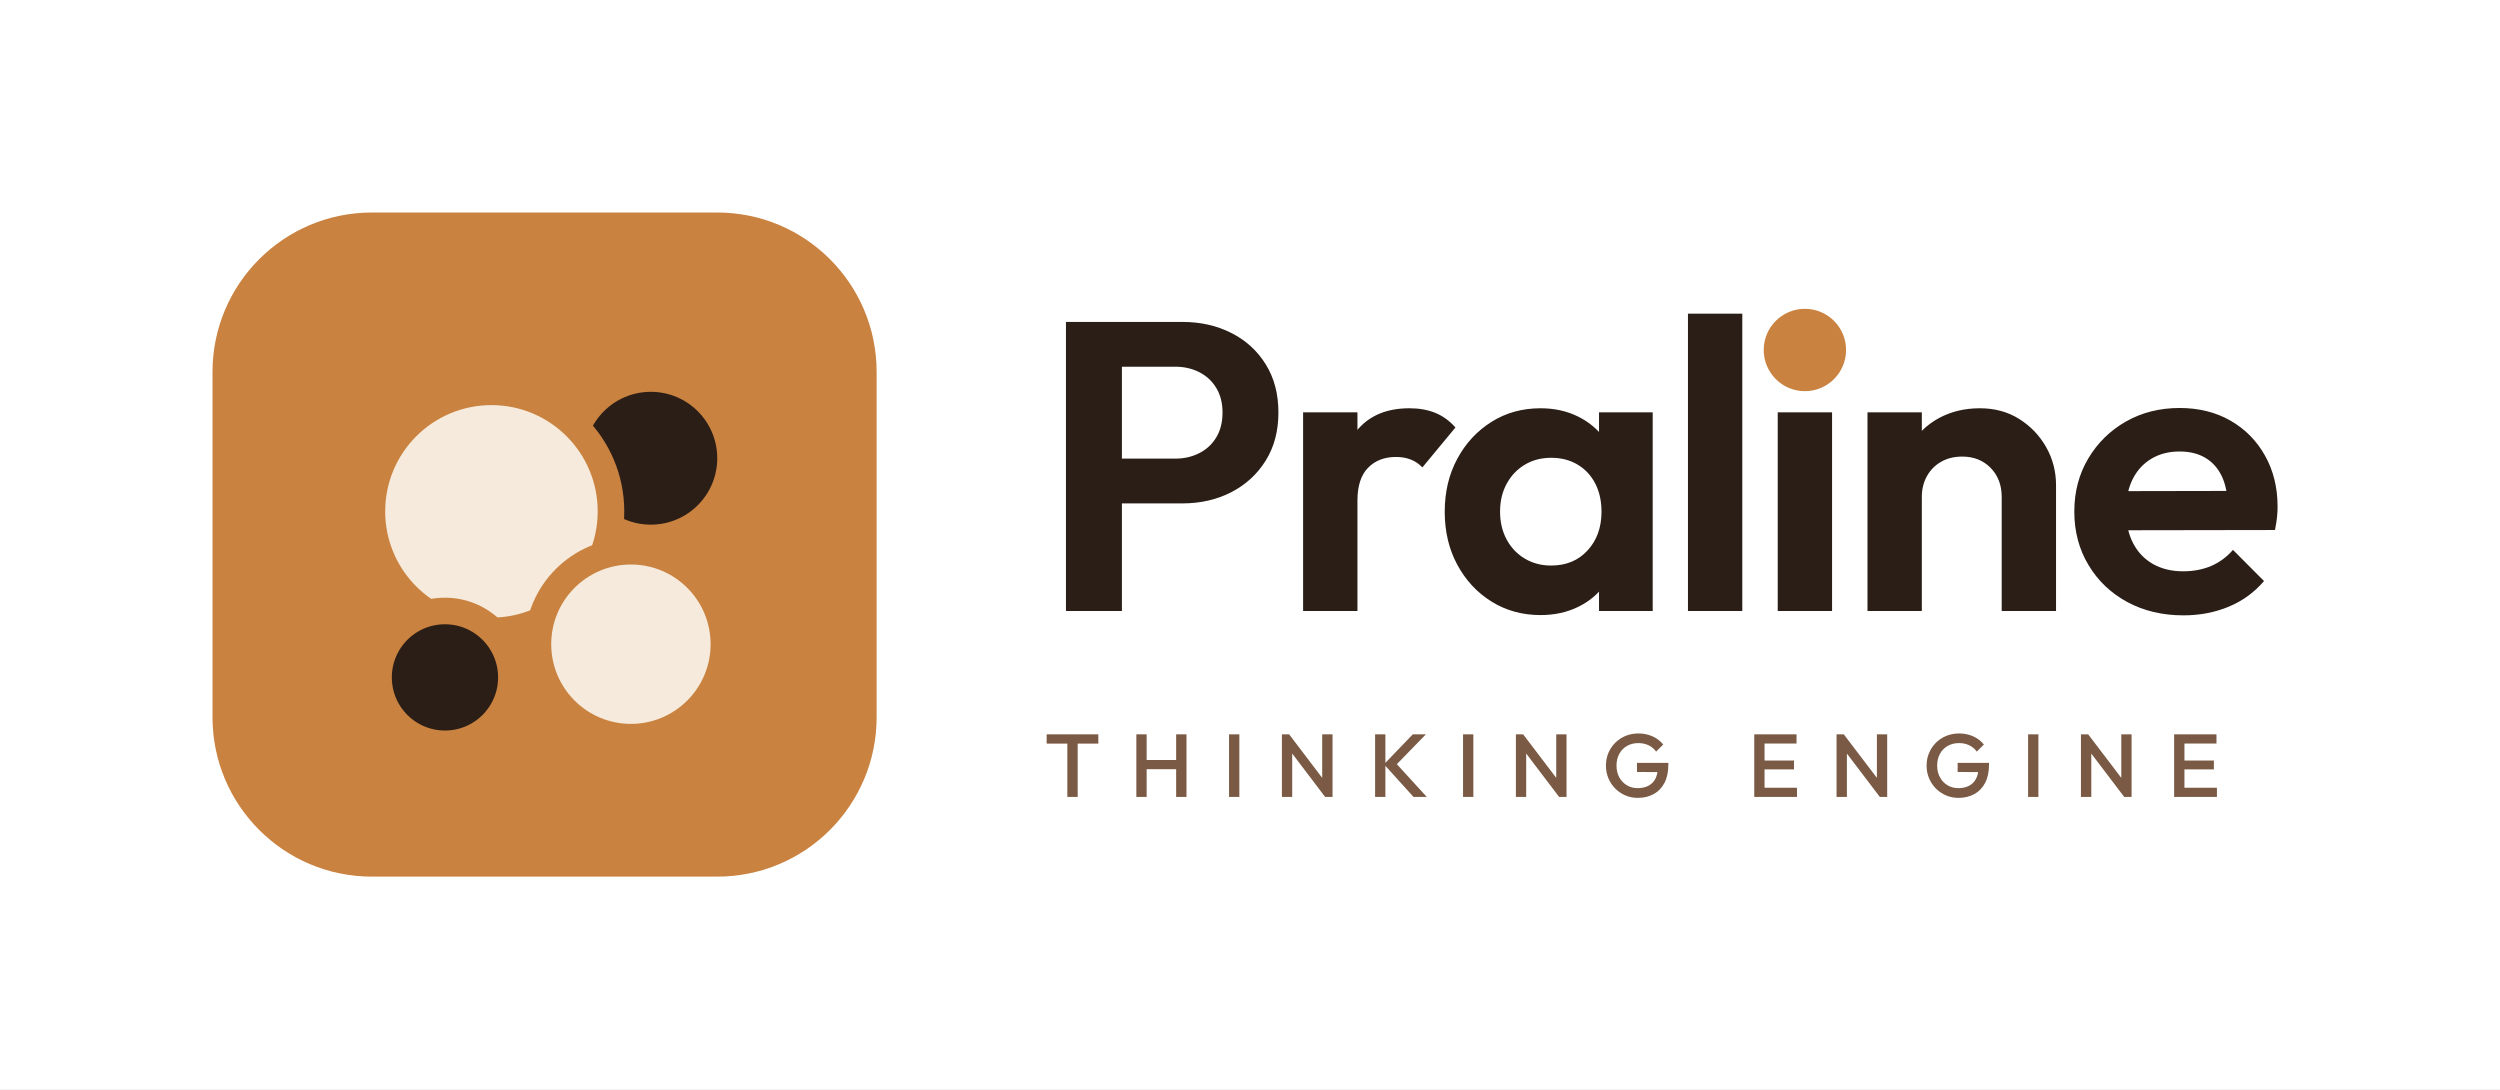
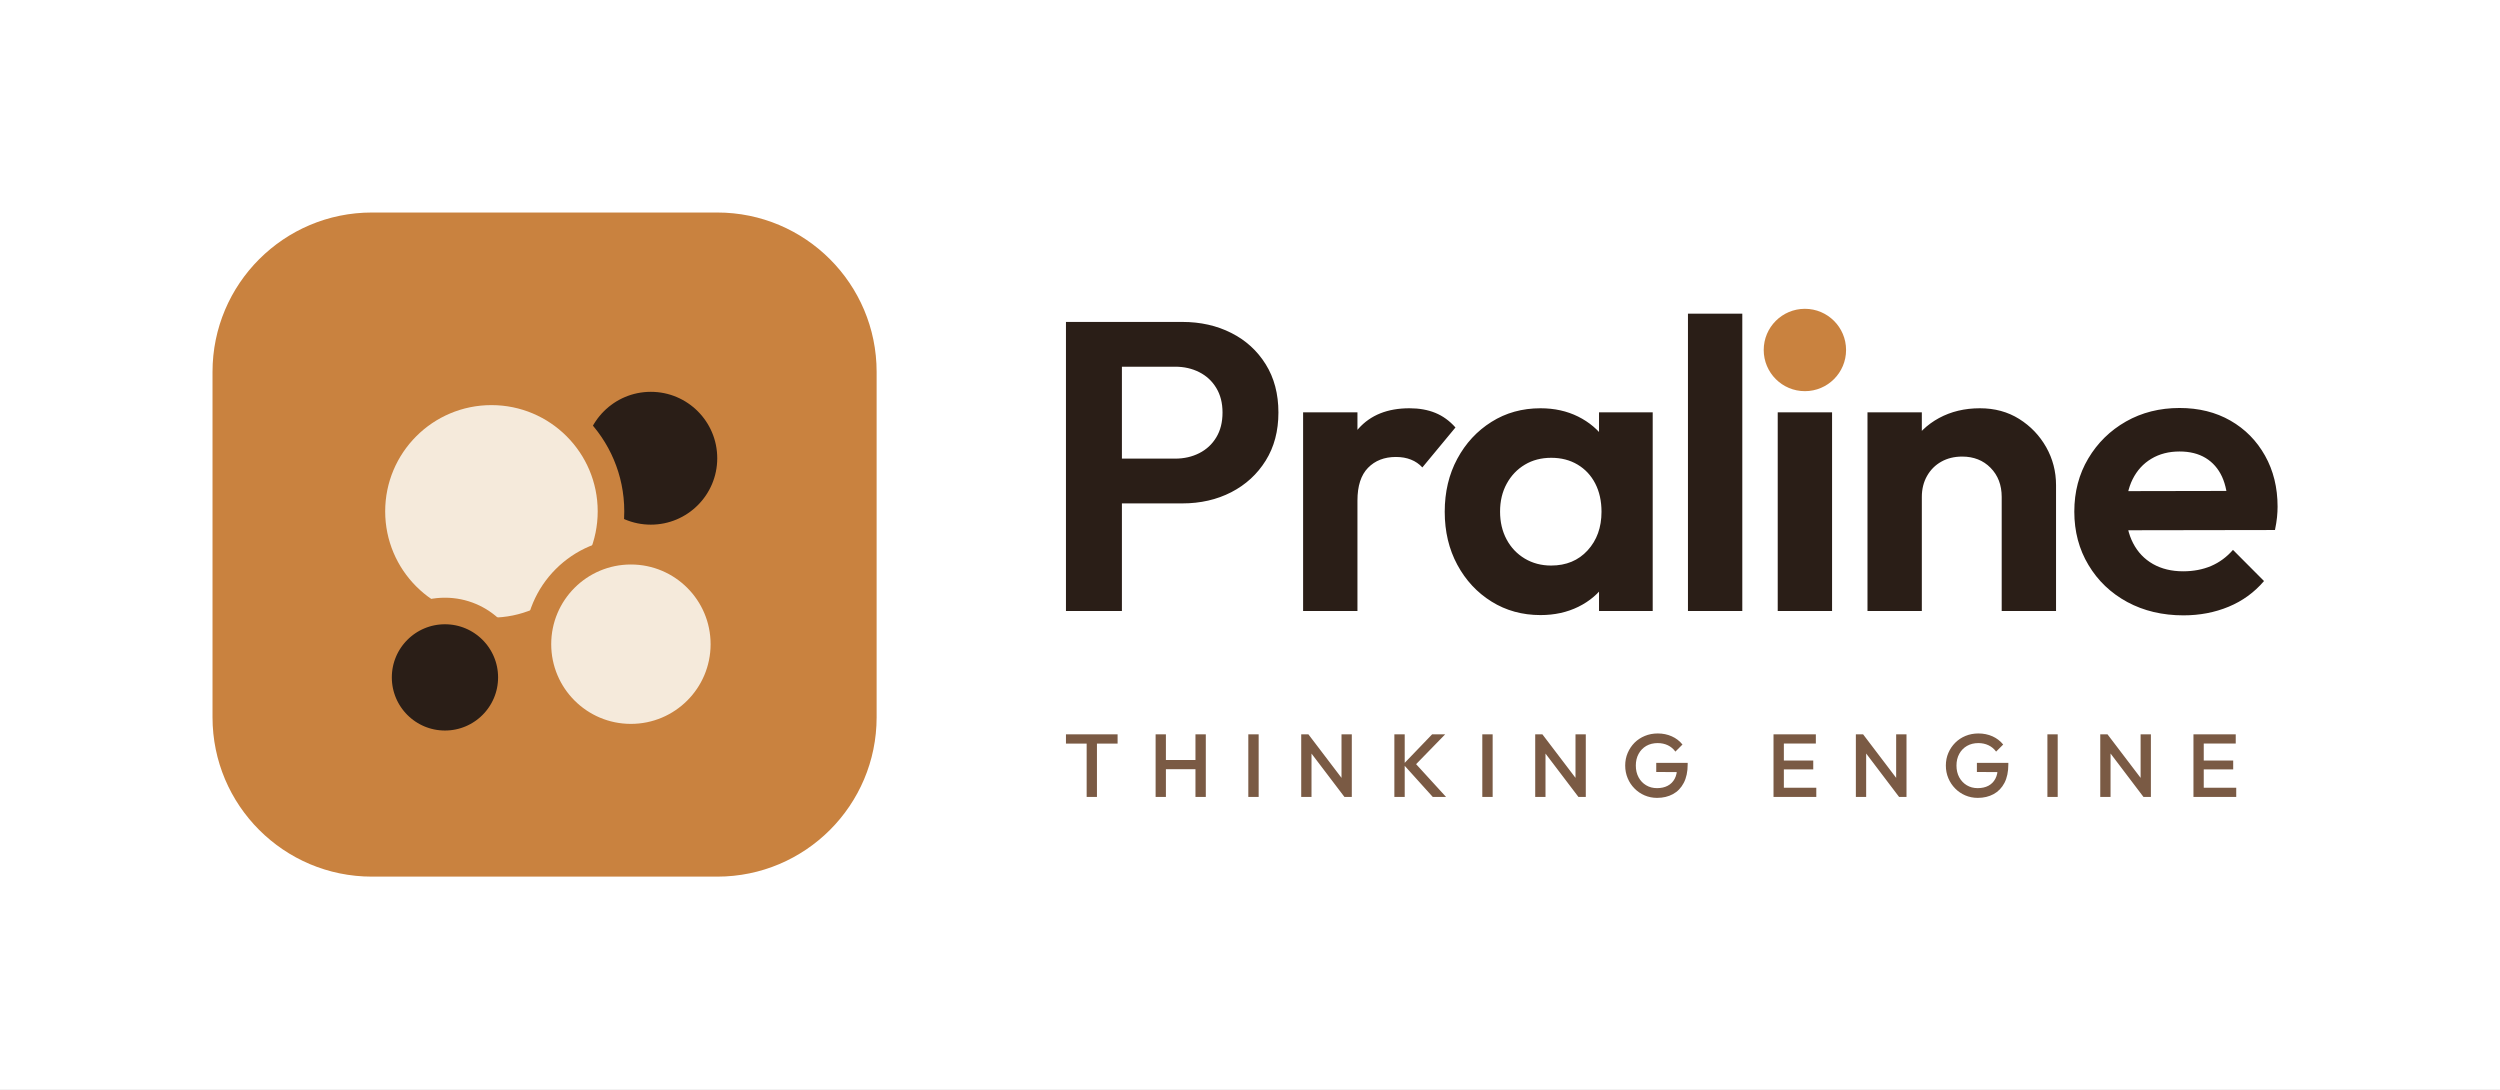
<svg xmlns="http://www.w3.org/2000/svg" viewBox="0 0 451.73 196.8" width="451.73" height="196.8" role="img" aria-label="Praline — Thinking Engine">
  <rect width="451.73" height="196.8" fill="#fff" />
  <g transform="translate(38.4 38.4) scale(1.2)">
    <rect width="100" height="100" rx="24" fill="#C9823F" />
    <circle cx="66" cy="37" r="12" fill="#2A1E17" stroke="#C9823F" stroke-width="4" />
    <circle cx="42" cy="45" r="18" fill="#F5EADB" stroke="#C9823F" stroke-width="4" />
    <circle cx="63" cy="65" r="14" fill="#F5EADB" stroke="#C9823F" stroke-width="4" />
    <circle cx="35" cy="70" r="10" fill="#2A1E17" stroke="#C9823F" stroke-width="4" />
  </g>
  <path fill="#2A1E17" d="M200.12 90.96V82.87H212.35Q214.75 82.87 216.7 81.88Q218.65 80.89 219.77 79.03Q220.9 77.17 220.9 74.54Q220.9 71.96 219.77 70.1Q218.65 68.24 216.7 67.25Q214.75 66.26 212.35 66.26H200.12V58.17H213.64Q218.55 58.17 222.48 60.16Q226.41 62.14 228.7 65.82Q231 69.5 231 74.54Q231 79.55 228.7 83.23Q226.41 86.91 222.48 88.94Q218.55 90.96 213.64 90.96ZM192.61 110.4V58.17H202.72V110.4Z M235.46 110.4V74.51H245.28V110.4ZM245.28 90.44 241.26 87.58Q242.21 81.11 245.48 77.44Q248.75 73.77 254.68 73.77Q257.31 73.77 259.34 74.6Q261.38 75.43 262.99 77.24L257.01 84.46Q256.14 83.52 254.95 83.05Q253.76 82.57 252.23 82.57Q249.1 82.57 247.19 84.53Q245.28 86.49 245.28 90.44Z M278.36 111.14Q273.43 111.14 269.51 108.7Q265.59 106.26 263.32 102.04Q261.05 97.83 261.05 92.47Q261.05 87.11 263.32 82.9Q265.59 78.68 269.5 76.23Q273.4 73.77 278.36 73.77Q282.13 73.77 285.15 75.27Q288.16 76.77 290.05 79.41Q291.93 82.05 292.15 85.48V99.44Q291.93 102.84 290.08 105.49Q288.24 108.14 285.2 109.64Q282.16 111.14 278.36 111.14ZM280.27 102.19Q284.37 102.19 286.87 99.45Q289.38 96.71 289.38 92.47Q289.38 89.57 288.25 87.37Q287.12 85.18 285.06 83.95Q283 82.72 280.3 82.72Q277.6 82.72 275.53 83.96Q273.45 85.2 272.25 87.4Q271.05 89.59 271.05 92.44Q271.05 95.27 272.23 97.47Q273.4 99.66 275.51 100.93Q277.62 102.19 280.27 102.19ZM288.93 110.4V100.73L290.49 92L288.93 83.29V74.51H298.63V110.4Z M305 110.4V56.68H314.82V110.4Z M321.22 110.4V74.51H331.04V110.4Z M361.69 110.4V89.79Q361.69 86.57 359.68 84.53Q357.68 82.5 354.55 82.5Q352.42 82.5 350.78 83.42Q349.14 84.34 348.2 86Q347.26 87.66 347.26 89.79L343.42 87.83Q343.42 83.67 345.25 80.49Q347.09 77.32 350.36 75.54Q353.63 73.77 357.75 73.77Q361.77 73.77 364.85 75.7Q367.94 77.64 369.73 80.8Q371.51 83.96 371.51 87.66V110.4ZM337.44 110.4V74.51H347.26V110.4Z M394.53 111.19Q388.85 111.19 384.38 108.78Q379.92 106.36 377.37 102.09Q374.81 97.83 374.81 92.44Q374.81 87.09 377.33 82.85Q379.85 78.61 384.15 76.16Q388.45 73.72 393.83 73.72Q399.04 73.72 403.02 76Q407 78.28 409.27 82.33Q411.54 86.37 411.54 91.55Q411.54 92.44 411.44 93.45Q411.34 94.45 411.07 95.77L380.34 95.82V88.75L406.66 88.7L402.56 91.6Q402.51 88.33 401.5 86.13Q400.48 83.94 398.55 82.76Q396.61 81.58 393.83 81.58Q390.91 81.58 388.72 82.9Q386.54 84.21 385.35 86.59Q384.16 88.97 384.16 92.32Q384.16 95.69 385.43 98.14Q386.69 100.58 389.02 101.91Q391.35 103.23 394.48 103.23Q397.26 103.23 399.53 102.27Q401.79 101.3 403.48 99.36L409.09 104.99Q406.46 108.07 402.7 109.63Q398.94 111.19 394.53 111.19Z" />
  <circle cx="326.13" cy="63.24" r="7.44" fill="#C9823F" />
-   <path fill="#7A5A44" d="M192.86 144V132.96H194.73V144ZM189.12 134.36V132.69H198.46V134.36Z M205.33 144V132.69H207.19V144ZM212.52 144V132.69H214.39V144ZM206.52 138.99V137.33H213.05V138.99Z M222.08 144V132.69H223.94V144Z M231.63 144V132.69H232.94L233.49 134.63V144ZM239.44 144 232.6 134.98 232.94 132.69 239.79 141.71ZM239.44 144 238.91 142.13V132.69H240.78V144Z M255.41 144 250.08 138.1 255.28 132.69H257.65L251.97 138.52V137.61L257.81 144ZM248.47 144V132.69H250.33V144Z M264.36 144V132.69H266.22V144Z M273.91 144V132.69H275.22L275.77 134.63V144ZM281.72 144 274.88 134.98 275.22 132.69 282.08 141.71ZM281.72 144 281.2 142.13V132.69H283.06V144Z M295.94 144.17Q294.73 144.17 293.68 143.72Q292.63 143.27 291.85 142.47Q291.07 141.68 290.62 140.62Q290.18 139.56 290.18 138.33Q290.18 137.1 290.62 136.05Q291.07 135 291.87 134.2Q292.67 133.41 293.73 132.97Q294.8 132.53 296.05 132.53Q297.44 132.53 298.6 133.05Q299.76 133.57 300.53 134.53L299.25 135.81Q298.71 135.06 297.88 134.66Q297.04 134.27 296.04 134.27Q294.88 134.27 293.99 134.78Q293.09 135.3 292.59 136.22Q292.09 137.13 292.09 138.33Q292.09 139.54 292.59 140.46Q293.1 141.38 293.96 141.89Q294.81 142.41 295.92 142.41Q297.04 142.41 297.86 141.98Q298.67 141.55 299.11 140.72Q299.55 139.9 299.55 138.7L300.73 139.52L295.79 139.49V137.84H301.46V138.12Q301.46 140.11 300.76 141.46Q300.05 142.81 298.8 143.49Q297.55 144.17 295.94 144.17Z M316.98 144V132.69H318.84V144ZM318.31 144V142.34H324.7V144ZM318.31 139.02V137.42H324.16V139.02ZM318.31 134.35V132.69H324.62V134.35Z M331.85 144V132.69H333.16L333.72 134.63V144ZM339.67 144 332.82 134.98 333.16 132.69 340.02 141.71ZM339.67 144 339.14 142.13V132.69H341V144Z M353.88 144.17Q352.68 144.17 351.62 143.72Q350.57 143.27 349.79 142.47Q349.01 141.68 348.56 140.62Q348.12 139.56 348.12 138.33Q348.12 137.1 348.57 136.05Q349.01 135 349.81 134.2Q350.61 133.41 351.68 132.97Q352.75 132.53 353.99 132.53Q355.38 132.53 356.54 133.05Q357.7 133.57 358.47 134.53L357.19 135.81Q356.65 135.06 355.82 134.66Q354.99 134.27 353.98 134.27Q352.83 134.27 351.93 134.78Q351.03 135.3 350.53 136.22Q350.03 137.13 350.03 138.33Q350.03 139.54 350.54 140.46Q351.04 141.38 351.9 141.89Q352.76 142.41 353.86 142.41Q354.99 142.41 355.8 141.98Q356.61 141.55 357.05 140.72Q357.49 139.9 357.49 138.7L358.67 139.52L353.73 139.49V137.84H359.4V138.12Q359.4 140.11 358.7 141.46Q357.99 142.81 356.74 143.49Q355.49 144.17 353.88 144.17Z M366.46 144V132.69H368.32V144Z M376.01 144V132.69H377.32L377.88 134.63V144ZM383.83 144 376.98 134.98 377.32 132.69 384.18 141.71ZM383.83 144 383.3 142.13V132.69H385.16V144Z M392.85 144V132.69H394.71V144ZM394.19 144V142.34H400.58V144ZM394.19 139.02V137.42H400.03V139.02ZM394.19 134.35V132.69H400.5V134.35Z" />
+   <path fill="#7A5A44" d="M196.35 144V132.96H198.21V144ZM192.61 134.36V132.69H201.94V134.36Z M208.81 144V132.69H210.67V144ZM216.01 144V132.69H217.88V144ZM210.01 138.99V137.33H216.54V138.99Z M225.56 144V132.69H227.43V144Z M235.12 144V132.69H236.42L236.98 134.63V144ZM242.93 144 236.08 134.98 236.42 132.69 243.28 141.71ZM242.93 144 242.4 142.13V132.69H244.26V144Z M258.89 144 253.57 138.1 258.77 132.69H261.13L255.45 138.52V137.61L261.29 144ZM251.95 144V132.69H253.82V144Z M267.84 144V132.69H269.71V144Z M277.4 144V132.69H278.7L279.26 134.63V144ZM285.21 144 278.36 134.98 278.7 132.69 285.56 141.71ZM285.21 144 284.68 142.13V132.69H286.54V144Z M299.42 144.17Q298.22 144.17 297.17 143.72Q296.12 143.27 295.34 142.47Q294.55 141.68 294.11 140.62Q293.66 139.56 293.66 138.33Q293.66 137.1 294.11 136.05Q294.56 135 295.35 134.2Q296.15 133.41 297.22 132.97Q298.29 132.53 299.54 132.53Q300.93 132.53 302.08 133.05Q303.24 133.57 304.01 134.53L302.73 135.81Q302.19 135.06 301.36 134.66Q300.53 134.27 299.53 134.27Q298.37 134.27 297.47 134.78Q296.58 135.3 296.08 136.22Q295.58 137.13 295.58 138.33Q295.58 139.54 296.08 140.46Q296.58 141.38 297.44 141.89Q298.3 142.41 299.41 142.41Q300.53 142.41 301.34 141.98Q302.16 141.55 302.6 140.72Q303.04 139.9 303.04 138.7L304.21 139.52L299.27 139.49V137.84H304.95V138.12Q304.95 140.11 304.24 141.46Q303.54 142.81 302.29 143.49Q301.04 144.17 299.42 144.17Z M320.46 144V132.69H322.33V144ZM321.8 144V142.34H328.19V144ZM321.8 139.02V137.42H327.64V139.02ZM321.8 134.35V132.69H328.11V134.35Z M335.34 144V132.69H336.65L337.2 134.63V144ZM343.15 144 336.31 134.98 336.65 132.69 343.5 141.71ZM343.15 144 342.62 142.13V132.69H344.49V144Z M357.37 144.17Q356.16 144.17 355.11 143.72Q354.06 143.27 353.28 142.47Q352.5 141.68 352.05 140.62Q351.6 139.56 351.6 138.33Q351.6 137.1 352.05 136.05Q352.5 135 353.3 134.2Q354.09 133.41 355.16 132.97Q356.23 132.53 357.48 132.53Q358.87 132.53 360.03 133.05Q361.18 133.57 361.96 134.53L360.68 135.81Q360.14 135.06 359.3 134.66Q358.47 134.27 357.47 134.27Q356.31 134.27 355.42 134.78Q354.52 135.3 354.02 136.22Q353.52 137.13 353.52 138.33Q353.52 139.54 354.02 140.46Q354.53 141.38 355.38 141.89Q356.24 142.41 357.35 142.41Q358.47 142.41 359.29 141.98Q360.1 141.55 360.54 140.72Q360.98 139.9 360.98 138.7L362.16 139.52L357.21 139.49V137.84H362.89V138.12Q362.89 140.11 362.19 141.46Q361.48 142.81 360.23 143.49Q358.98 144.17 357.37 144.17Z M369.95 144V132.69H371.81V144Z M379.5 144V132.69H380.81L381.36 134.63V144ZM387.31 144 380.47 134.98 380.81 132.69 387.67 141.71ZM387.31 144 386.79 142.13V132.69H388.65V144Z M396.34 144V132.69H398.2V144ZM397.68 144V142.34H404.07V144ZM397.68 139.02V137.42H403.52V139.02ZM397.68 134.35V132.69H403.98V134.35Z" />
</svg>
